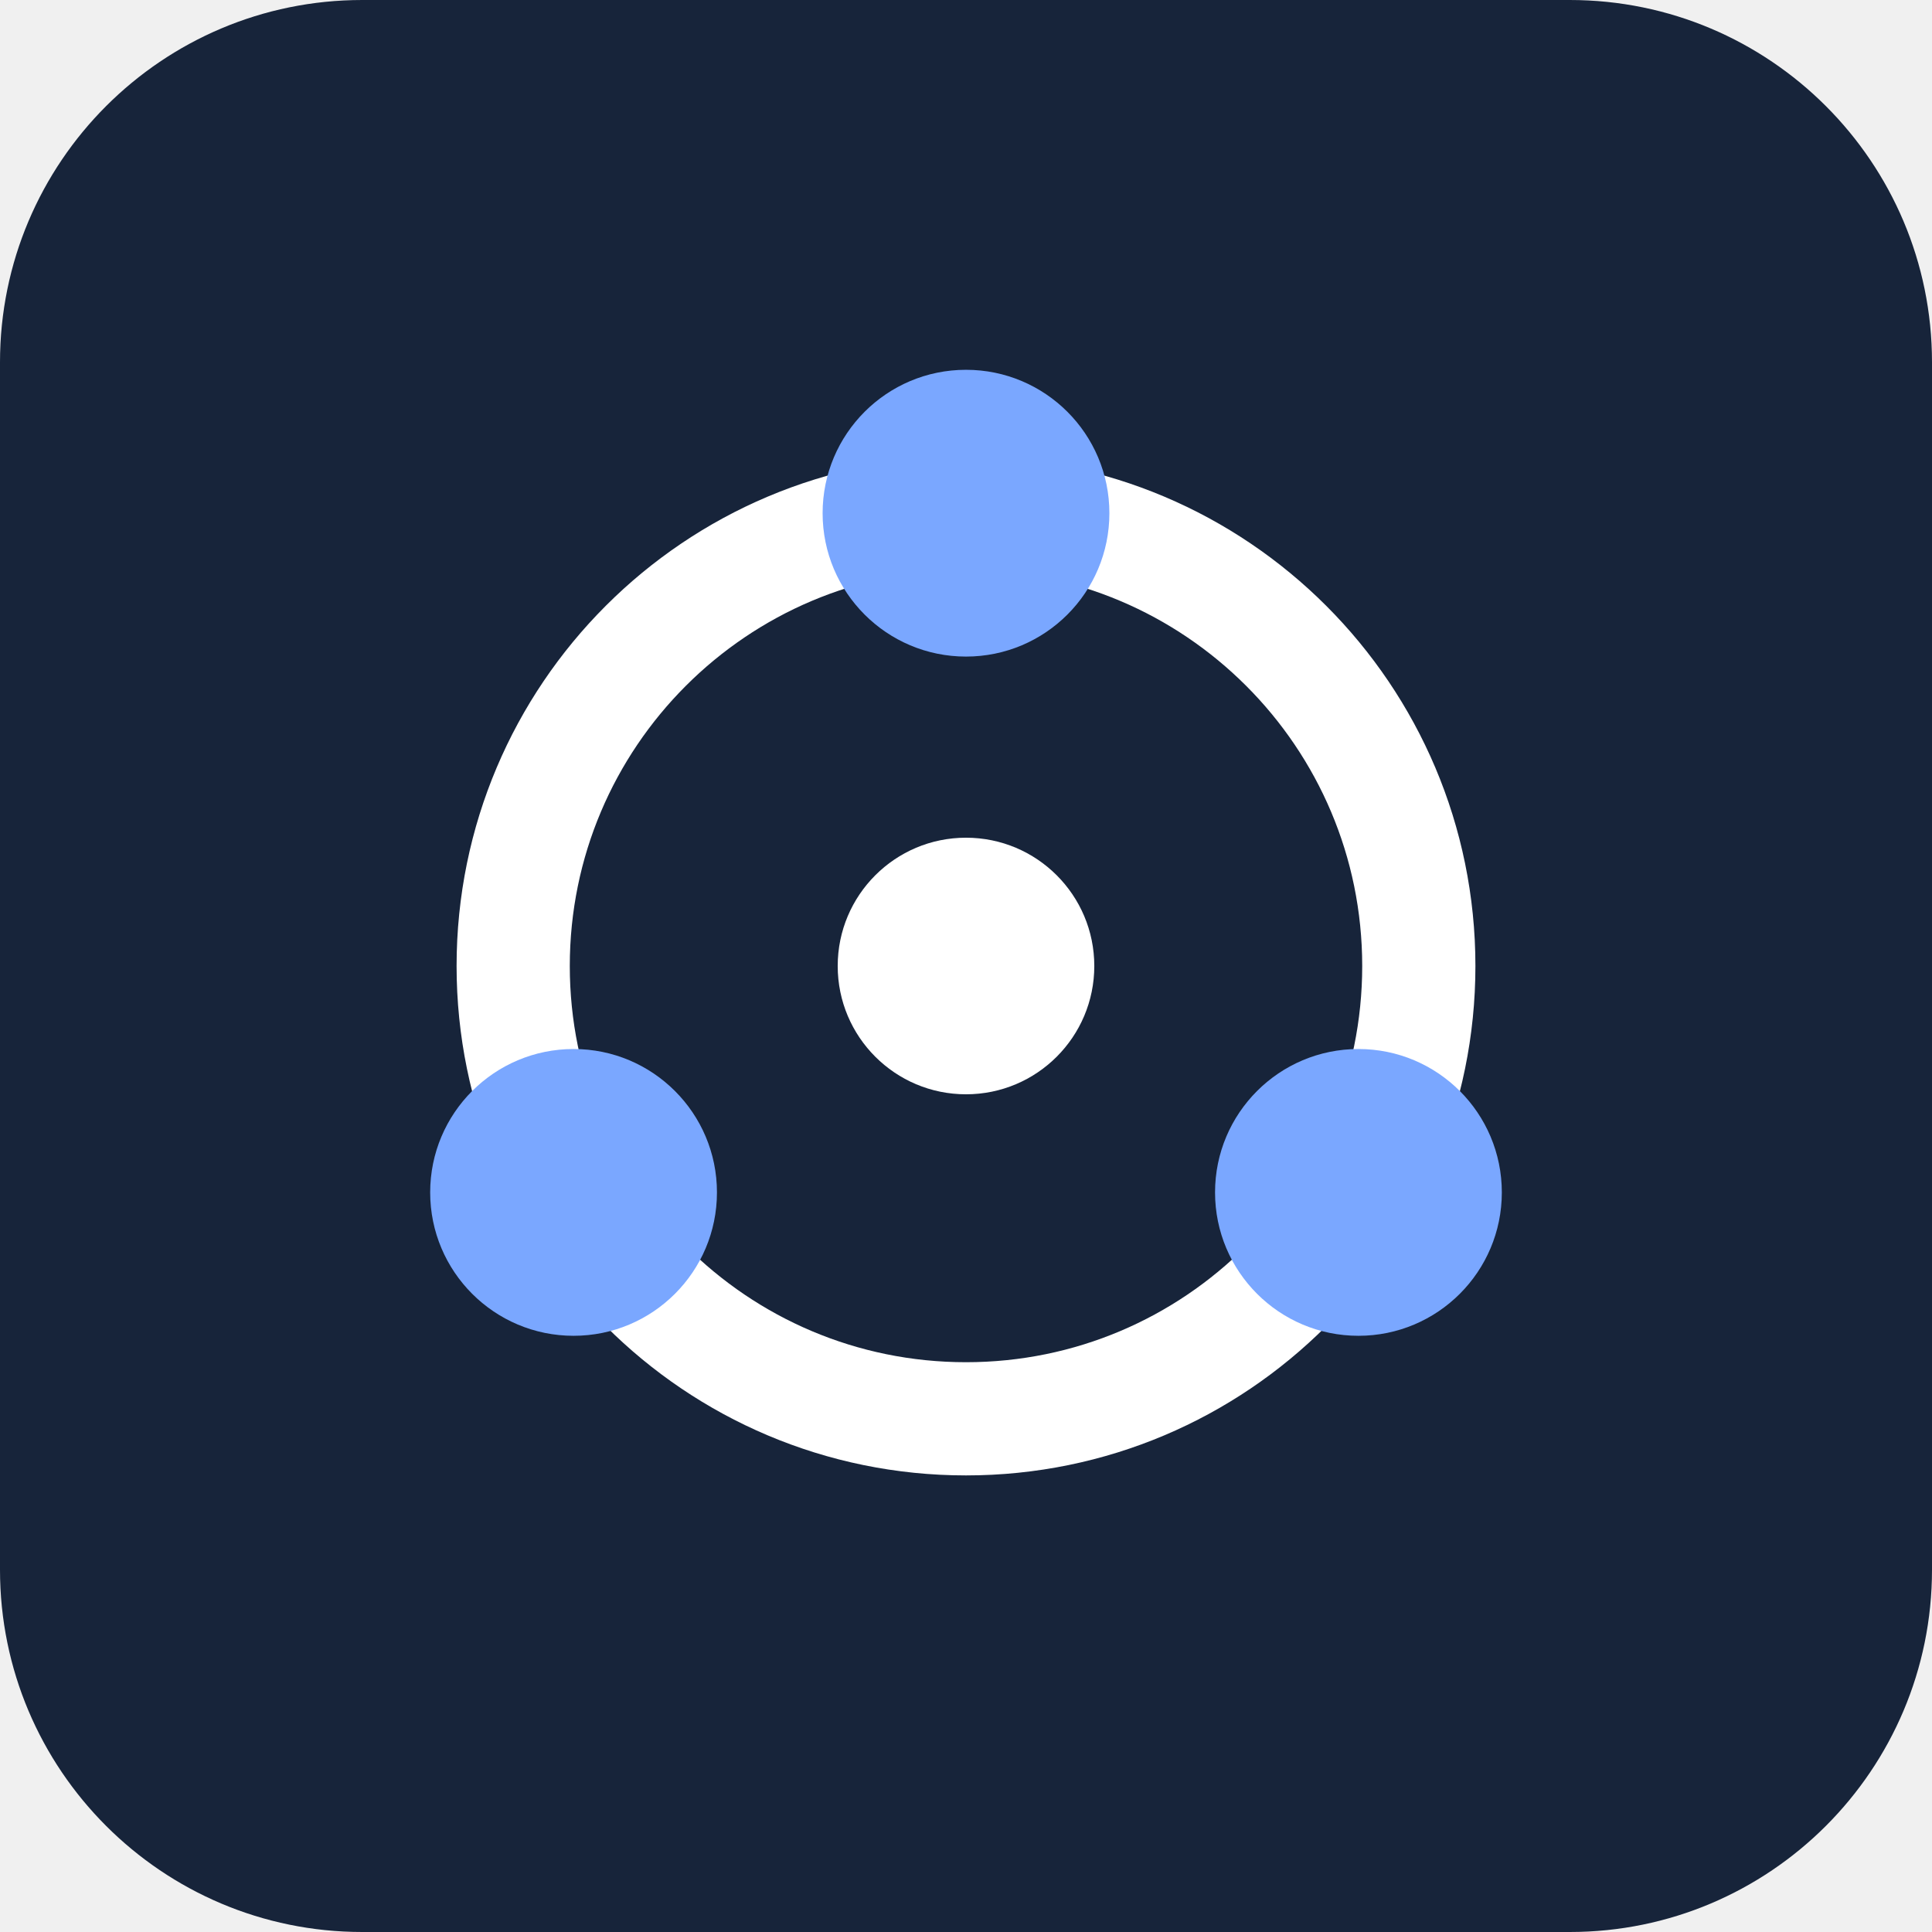
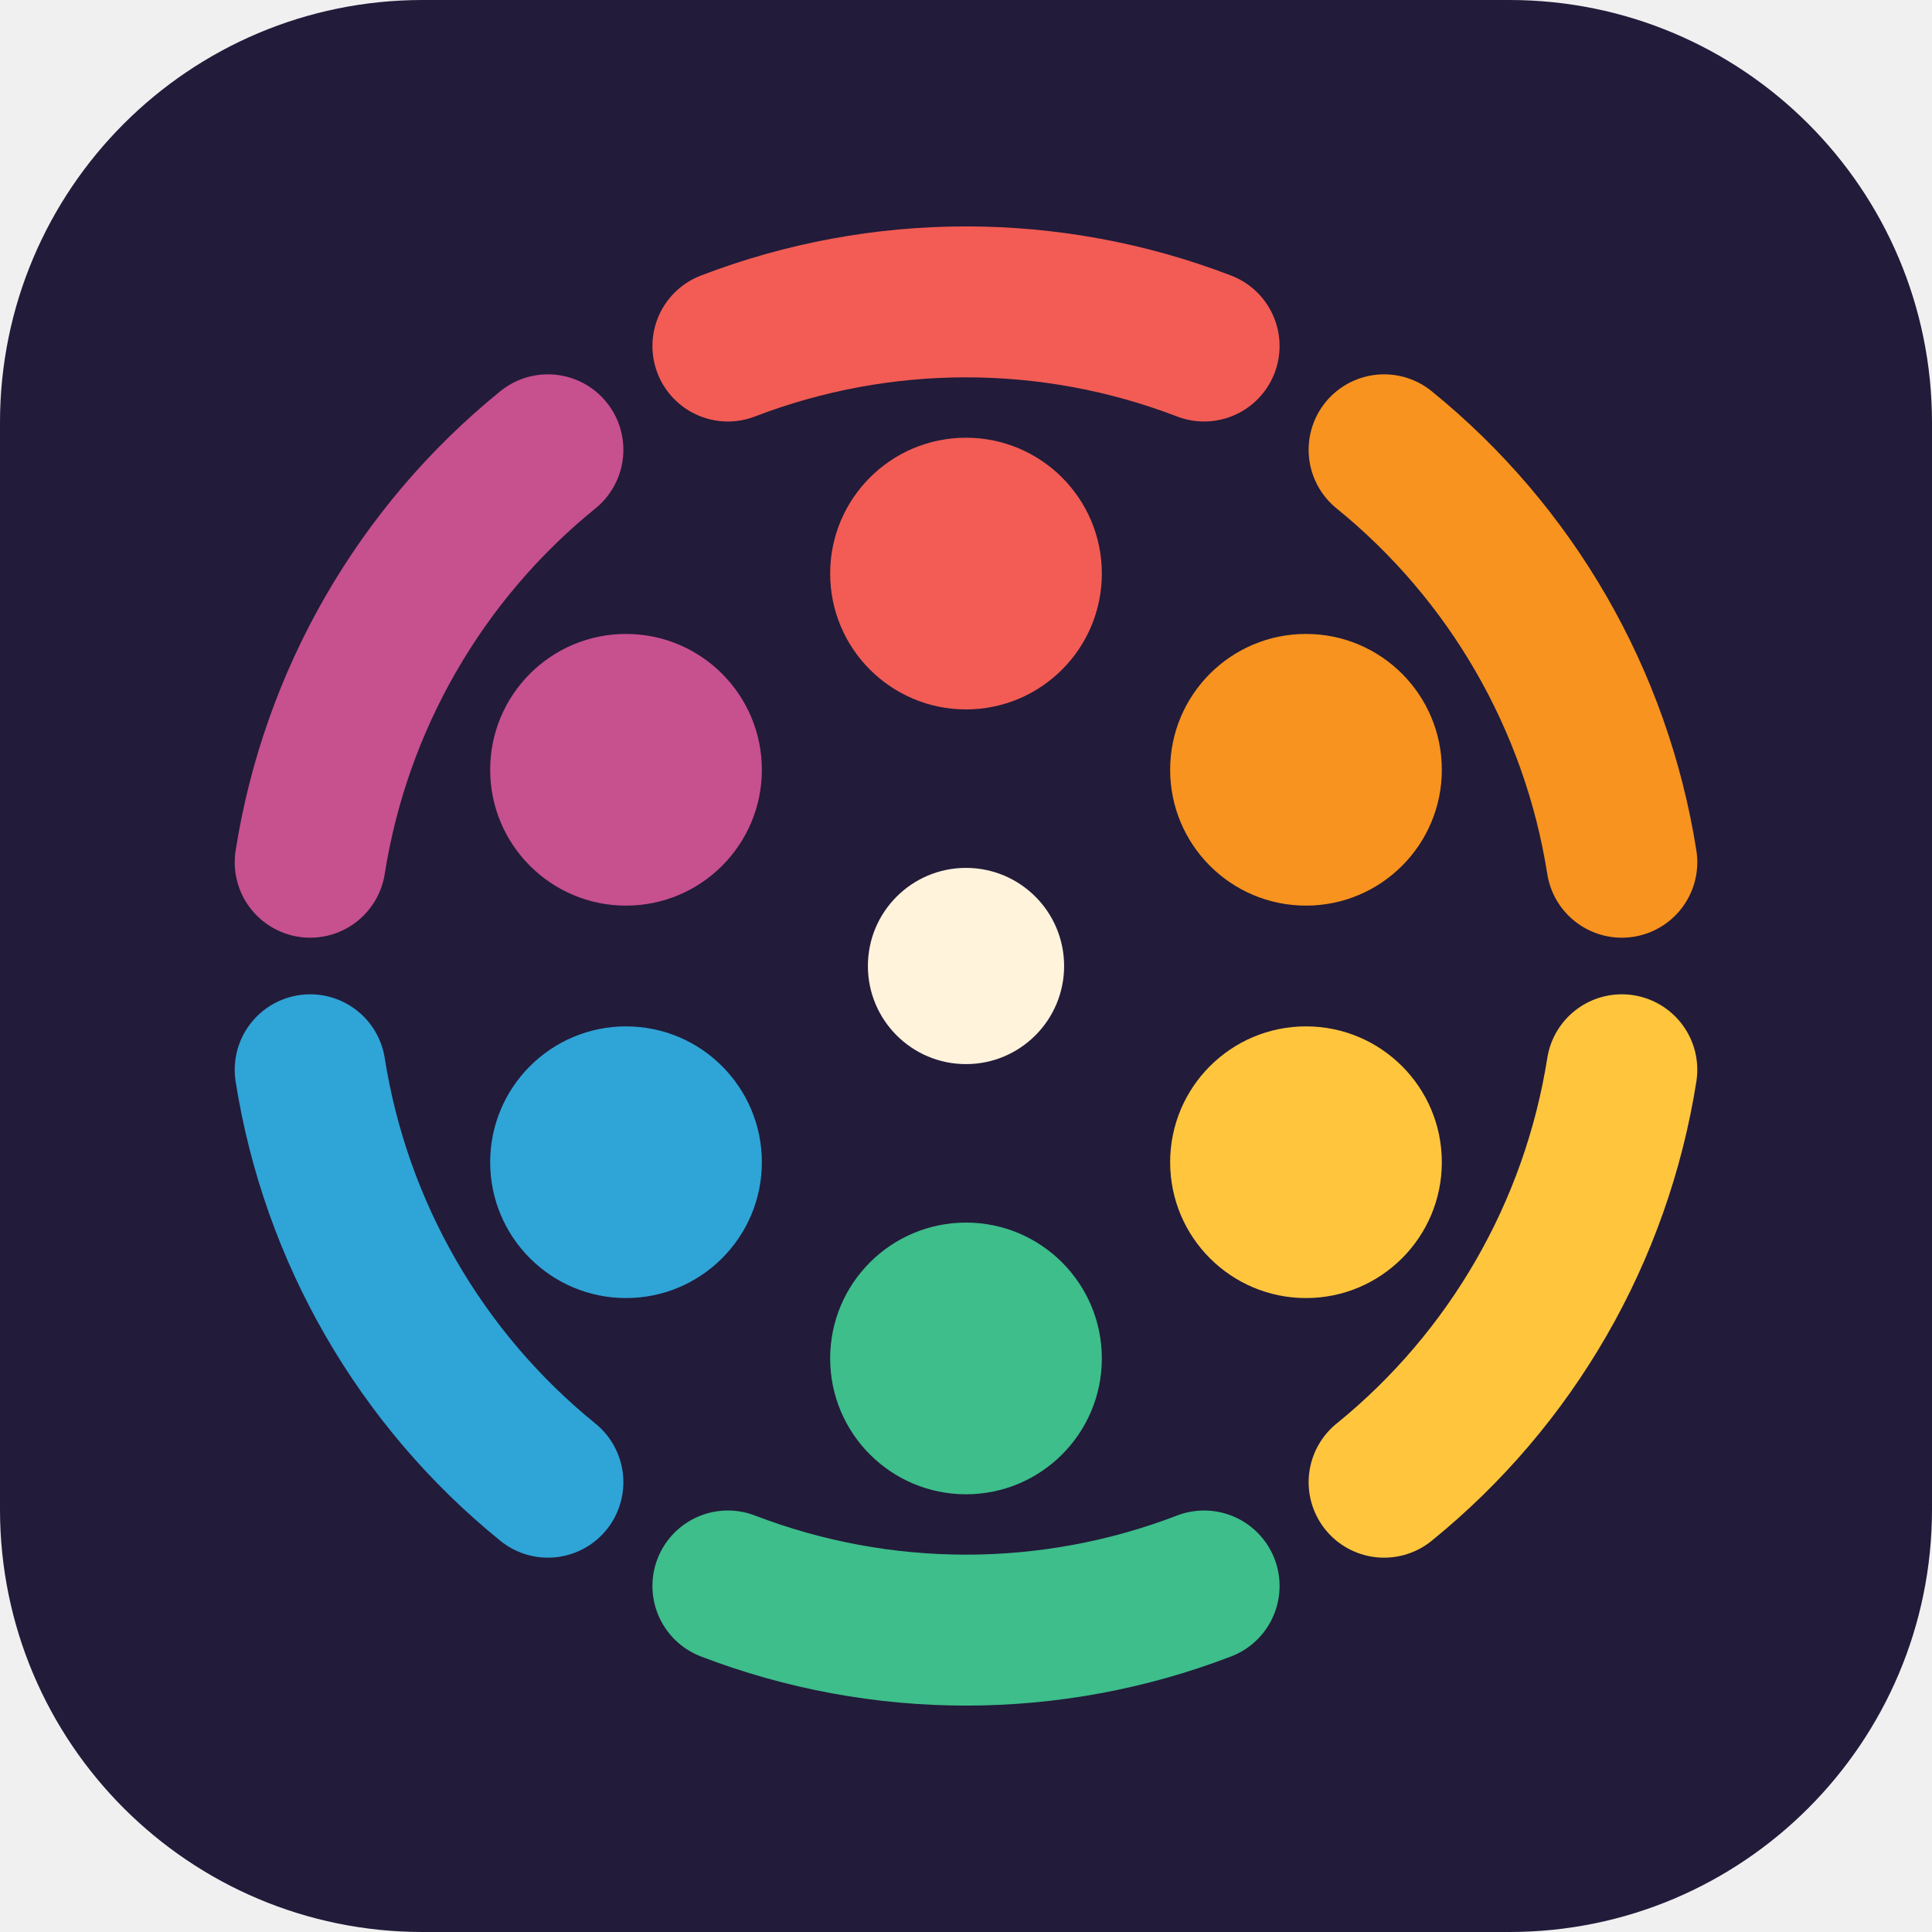
<svg xmlns="http://www.w3.org/2000/svg" viewBox="0 0 512 512">
-   <rect width="512" height="512" rx="96" fill="#17243a" />
-   <g fill="none" stroke="#ffffff" stroke-width="30" stroke-linecap="round">
-     <circle cx="256" cy="256" r="120" />
+   <rect width="512" height="512" rx="112" fill="#221B3A" />
+   <g fill="none" stroke-width="40" stroke-linecap="round">
+     <circle cx="256" cy="152" r="36" fill="#F25C54" />
+     <path d="M192.9 91.7A176 176 0 0 1 319.1 91.7" stroke="#F25C54" />
+     <circle cx="346.1" cy="204" r="36" fill="#F7931E" />
+     <path d="M366.8 119.2A176 176 0 0 1 429.8 228.5" stroke="#F7931E" />
+     <circle cx="346.1" cy="308" r="36" fill="#FFC53D" />
+     <path d="M429.8 283.5A176 176 0 0 1 366.8 392.8" stroke="#FFC53D" />
+     <circle cx="256" cy="360" r="36" fill="#3DBE8B" />
+     <path d="M319.1 420.3A176 176 0 0 1 192.9 420.3" stroke="#3DBE8B" />
+     <circle cx="165.9" cy="308" r="36" fill="#2FA4D7" />
+     <path d="M145.2 392.8A176 176 0 0 1 82.2 283.5" stroke="#2FA4D7" />
+     <circle cx="165.9" cy="204" r="36" fill="#C7508F" />
+     <path d="M82.2 228.5A176 176 0 0 1 145.2 119.2" stroke="#C7508F" />
+     <circle cx="256" cy="256" r="26" fill="#FFF3DC" />
  </g>
-   <g fill="#7aa7ff">
-     <circle cx="256" cy="136" r="38" />
-     <circle cx="360" cy="316" r="38" />
-     <circle cx="152" cy="316" r="38" />
-   </g>
-   <circle cx="256" cy="256" r="34" fill="#ffffff" />
</svg>
